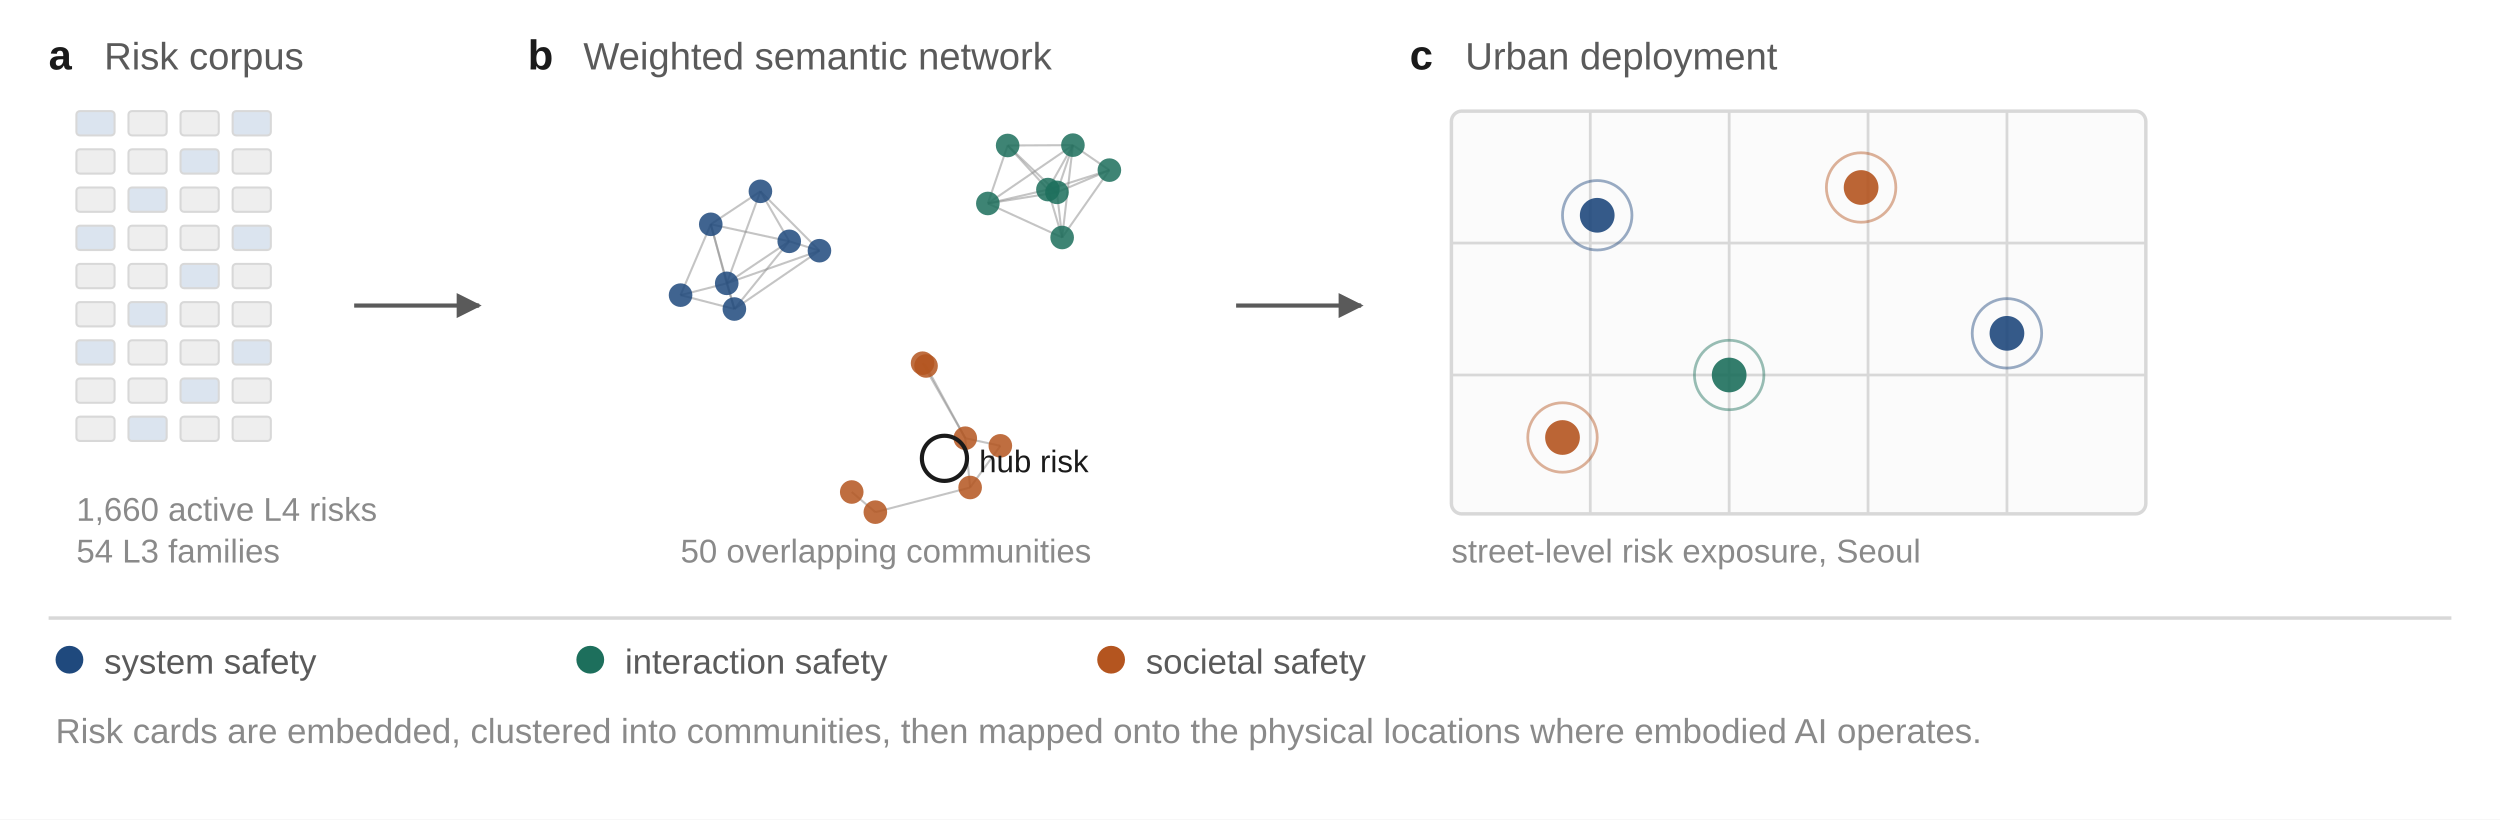
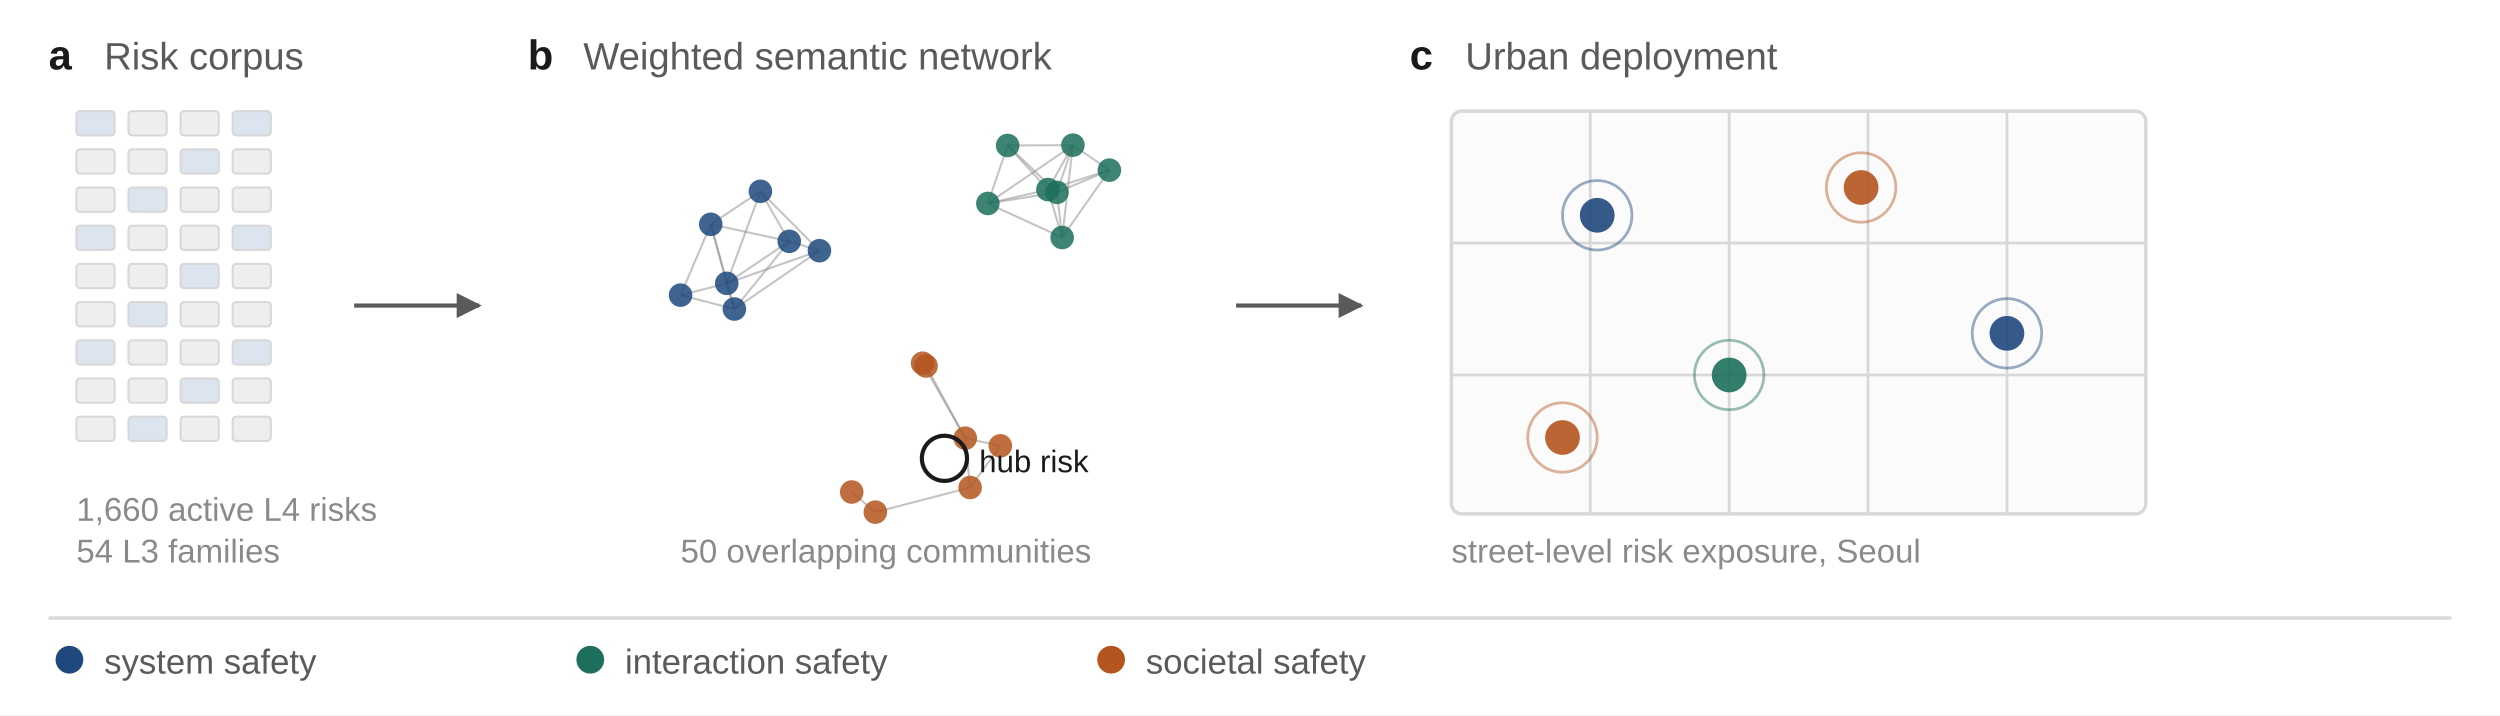
- <svg xmlns="http://www.w3.org/2000/svg" viewBox="0 0 720 236" width="100%" role="img" aria-labelledby="ti de">
-   <rect width="720" height="236" fill="#ffffff" />
+ <svg xmlns="http://www.w3.org/2000/svg" viewBox="0 0 720 206" width="100%" role="img" aria-labelledby="ti de">
+   <rect width="720" height="206" fill="#ffffff" />
  <defs>
    <marker id="ah" viewBox="0 0 10 10" refX="9" refY="5" markerWidth="6" markerHeight="6" orient="auto-start-reverse">
      <path d="M 0 0 L 10 5 L 0 10 z" fill="#5a5a5a" />
    </marker>
  </defs>
  <text x="14" y="20" font-family="-apple-system,BlinkMacSystemFont,Segoe UI,Helvetica Neue,Arial,sans-serif" font-size="12" fill="#1a1a1a" font-weight="700" text-anchor="start">a</text>
  <text x="30" y="20" font-family="-apple-system,BlinkMacSystemFont,Segoe UI,Helvetica Neue,Arial,sans-serif" font-size="11" fill="#5a5a5a" font-weight="400" text-anchor="start">Risk corpus</text>
  <rect x="22" y="32" width="11" height="7" rx="1" fill="#dbe4ef" stroke="#d8d8d8" stroke-width="0.6" />
  <rect x="37" y="32" width="11" height="7" rx="1" fill="#eeeeee" stroke="#d8d8d8" stroke-width="0.6" />
  <rect x="52" y="32" width="11" height="7" rx="1" fill="#eeeeee" stroke="#d8d8d8" stroke-width="0.6" />
  <rect x="67" y="32" width="11" height="7" rx="1" fill="#dbe4ef" stroke="#d8d8d8" stroke-width="0.6" />
  <rect x="22" y="43" width="11" height="7" rx="1" fill="#eeeeee" stroke="#d8d8d8" stroke-width="0.6" />
  <rect x="37" y="43" width="11" height="7" rx="1" fill="#eeeeee" stroke="#d8d8d8" stroke-width="0.6" />
  <rect x="52" y="43" width="11" height="7" rx="1" fill="#dbe4ef" stroke="#d8d8d8" stroke-width="0.6" />
  <rect x="67" y="43" width="11" height="7" rx="1" fill="#eeeeee" stroke="#d8d8d8" stroke-width="0.6" />
  <rect x="22" y="54" width="11" height="7" rx="1" fill="#eeeeee" stroke="#d8d8d8" stroke-width="0.6" />
  <rect x="37" y="54" width="11" height="7" rx="1" fill="#dbe4ef" stroke="#d8d8d8" stroke-width="0.6" />
  <rect x="52" y="54" width="11" height="7" rx="1" fill="#eeeeee" stroke="#d8d8d8" stroke-width="0.6" />
  <rect x="67" y="54" width="11" height="7" rx="1" fill="#eeeeee" stroke="#d8d8d8" stroke-width="0.6" />
  <rect x="22" y="65" width="11" height="7" rx="1" fill="#dbe4ef" stroke="#d8d8d8" stroke-width="0.6" />
  <rect x="37" y="65" width="11" height="7" rx="1" fill="#eeeeee" stroke="#d8d8d8" stroke-width="0.6" />
  <rect x="52" y="65" width="11" height="7" rx="1" fill="#eeeeee" stroke="#d8d8d8" stroke-width="0.6" />
  <rect x="67" y="65" width="11" height="7" rx="1" fill="#dbe4ef" stroke="#d8d8d8" stroke-width="0.6" />
  <rect x="22" y="76" width="11" height="7" rx="1" fill="#eeeeee" stroke="#d8d8d8" stroke-width="0.6" />
  <rect x="37" y="76" width="11" height="7" rx="1" fill="#eeeeee" stroke="#d8d8d8" stroke-width="0.6" />
  <rect x="52" y="76" width="11" height="7" rx="1" fill="#dbe4ef" stroke="#d8d8d8" stroke-width="0.6" />
  <rect x="67" y="76" width="11" height="7" rx="1" fill="#eeeeee" stroke="#d8d8d8" stroke-width="0.6" />
  <rect x="22" y="87" width="11" height="7" rx="1" fill="#eeeeee" stroke="#d8d8d8" stroke-width="0.6" />
  <rect x="37" y="87" width="11" height="7" rx="1" fill="#dbe4ef" stroke="#d8d8d8" stroke-width="0.6" />
  <rect x="52" y="87" width="11" height="7" rx="1" fill="#eeeeee" stroke="#d8d8d8" stroke-width="0.6" />
  <rect x="67" y="87" width="11" height="7" rx="1" fill="#eeeeee" stroke="#d8d8d8" stroke-width="0.6" />
  <rect x="22" y="98" width="11" height="7" rx="1" fill="#dbe4ef" stroke="#d8d8d8" stroke-width="0.6" />
  <rect x="37" y="98" width="11" height="7" rx="1" fill="#eeeeee" stroke="#d8d8d8" stroke-width="0.6" />
  <rect x="52" y="98" width="11" height="7" rx="1" fill="#eeeeee" stroke="#d8d8d8" stroke-width="0.6" />
  <rect x="67" y="98" width="11" height="7" rx="1" fill="#dbe4ef" stroke="#d8d8d8" stroke-width="0.6" />
  <rect x="22" y="109" width="11" height="7" rx="1" fill="#eeeeee" stroke="#d8d8d8" stroke-width="0.6" />
  <rect x="37" y="109" width="11" height="7" rx="1" fill="#eeeeee" stroke="#d8d8d8" stroke-width="0.6" />
  <rect x="52" y="109" width="11" height="7" rx="1" fill="#dbe4ef" stroke="#d8d8d8" stroke-width="0.6" />
  <rect x="67" y="109" width="11" height="7" rx="1" fill="#eeeeee" stroke="#d8d8d8" stroke-width="0.6" />
  <rect x="22" y="120" width="11" height="7" rx="1" fill="#eeeeee" stroke="#d8d8d8" stroke-width="0.6" />
  <rect x="37" y="120" width="11" height="7" rx="1" fill="#dbe4ef" stroke="#d8d8d8" stroke-width="0.6" />
  <rect x="52" y="120" width="11" height="7" rx="1" fill="#eeeeee" stroke="#d8d8d8" stroke-width="0.6" />
  <rect x="67" y="120" width="11" height="7" rx="1" fill="#eeeeee" stroke="#d8d8d8" stroke-width="0.6" />
  <text x="22" y="150" font-family="-apple-system,BlinkMacSystemFont,Segoe UI,Helvetica Neue,Arial,sans-serif" font-size="9.5" fill="#8a8a8a" font-weight="400" text-anchor="start">1,660 active L4 risks</text>
  <text x="22" y="162" font-family="-apple-system,BlinkMacSystemFont,Segoe UI,Helvetica Neue,Arial,sans-serif" font-size="9.5" fill="#8a8a8a" font-weight="400" text-anchor="start">54 L3 families</text>
  <line x1="102" y1="88" x2="138" y2="88" stroke="#5a5a5a" stroke-width="1.2" marker-end="url(#ah)" />
  <text x="152" y="20" font-family="-apple-system,BlinkMacSystemFont,Segoe UI,Helvetica Neue,Arial,sans-serif" font-size="12" fill="#1a1a1a" font-weight="700" text-anchor="start">b</text>
  <text x="168" y="20" font-family="-apple-system,BlinkMacSystemFont,Segoe UI,Helvetica Neue,Arial,sans-serif" font-size="11" fill="#5a5a5a" font-weight="400" text-anchor="start">Weighted semantic network</text>
  <line x1="211.5" y1="89.0" x2="196.0" y2="85.0" stroke="#8a8a8a" stroke-width="0.6" stroke-opacity="0.5" />
  <line x1="211.5" y1="89.0" x2="204.7" y2="64.6" stroke="#8a8a8a" stroke-width="0.6" stroke-opacity="0.5" />
  <line x1="211.5" y1="89.0" x2="236.0" y2="72.2" stroke="#8a8a8a" stroke-width="0.6" stroke-opacity="0.5" />
  <line x1="211.5" y1="89.0" x2="209.3" y2="81.6" stroke="#8a8a8a" stroke-width="0.6" stroke-opacity="0.5" />
  <line x1="211.5" y1="89.0" x2="227.3" y2="69.5" stroke="#8a8a8a" stroke-width="0.6" stroke-opacity="0.5" />
  <line x1="196.0" y1="85.0" x2="204.7" y2="64.6" stroke="#8a8a8a" stroke-width="0.6" stroke-opacity="0.5" />
  <line x1="196.0" y1="85.0" x2="209.3" y2="81.6" stroke="#8a8a8a" stroke-width="0.6" stroke-opacity="0.5" />
  <line x1="204.7" y1="64.6" x2="209.3" y2="81.6" stroke="#8a8a8a" stroke-width="0.6" stroke-opacity="0.5" />
  <line x1="204.7" y1="64.6" x2="227.3" y2="69.5" stroke="#8a8a8a" stroke-width="0.6" stroke-opacity="0.5" />
  <line x1="204.7" y1="64.6" x2="219.0" y2="55.1" stroke="#8a8a8a" stroke-width="0.6" stroke-opacity="0.5" />
  <line x1="236.0" y1="72.2" x2="209.3" y2="81.6" stroke="#8a8a8a" stroke-width="0.6" stroke-opacity="0.5" />
  <line x1="236.0" y1="72.2" x2="227.3" y2="69.5" stroke="#8a8a8a" stroke-width="0.6" stroke-opacity="0.5" />
  <line x1="236.0" y1="72.2" x2="219.0" y2="55.1" stroke="#8a8a8a" stroke-width="0.6" stroke-opacity="0.5" />
  <line x1="209.3" y1="81.6" x2="227.3" y2="69.5" stroke="#8a8a8a" stroke-width="0.6" stroke-opacity="0.5" />
  <line x1="209.3" y1="81.6" x2="219.0" y2="55.1" stroke="#8a8a8a" stroke-width="0.6" stroke-opacity="0.5" />
  <line x1="227.3" y1="69.5" x2="219.0" y2="55.1" stroke="#8a8a8a" stroke-width="0.6" stroke-opacity="0.5" />
  <line x1="301.8" y1="54.6" x2="290.2" y2="41.9" stroke="#8a8a8a" stroke-width="0.6" stroke-opacity="0.5" />
  <line x1="301.8" y1="54.6" x2="284.5" y2="58.6" stroke="#8a8a8a" stroke-width="0.6" stroke-opacity="0.5" />
  <line x1="301.8" y1="54.6" x2="304.4" y2="55.4" stroke="#8a8a8a" stroke-width="0.6" stroke-opacity="0.5" />
  <line x1="301.8" y1="54.6" x2="309.0" y2="41.8" stroke="#8a8a8a" stroke-width="0.6" stroke-opacity="0.5" />
  <line x1="301.8" y1="54.6" x2="305.9" y2="68.4" stroke="#8a8a8a" stroke-width="0.6" stroke-opacity="0.5" />
  <line x1="301.8" y1="54.6" x2="319.5" y2="49.0" stroke="#8a8a8a" stroke-width="0.6" stroke-opacity="0.5" />
  <line x1="290.2" y1="41.9" x2="284.5" y2="58.6" stroke="#8a8a8a" stroke-width="0.6" stroke-opacity="0.5" />
  <line x1="290.2" y1="41.9" x2="304.4" y2="55.4" stroke="#8a8a8a" stroke-width="0.6" stroke-opacity="0.5" />
  <line x1="290.2" y1="41.9" x2="309.0" y2="41.8" stroke="#8a8a8a" stroke-width="0.6" stroke-opacity="0.5" />
  <line x1="284.5" y1="58.6" x2="304.4" y2="55.4" stroke="#8a8a8a" stroke-width="0.6" stroke-opacity="0.5" />
  <line x1="284.5" y1="58.6" x2="309.0" y2="41.8" stroke="#8a8a8a" stroke-width="0.6" stroke-opacity="0.5" />
  <line x1="284.5" y1="58.6" x2="305.9" y2="68.4" stroke="#8a8a8a" stroke-width="0.6" stroke-opacity="0.5" />
  <line x1="304.4" y1="55.4" x2="309.0" y2="41.8" stroke="#8a8a8a" stroke-width="0.6" stroke-opacity="0.5" />
  <line x1="304.4" y1="55.4" x2="305.9" y2="68.4" stroke="#8a8a8a" stroke-width="0.6" stroke-opacity="0.5" />
  <line x1="304.4" y1="55.4" x2="319.5" y2="49.0" stroke="#8a8a8a" stroke-width="0.6" stroke-opacity="0.5" />
  <line x1="309.0" y1="41.8" x2="305.9" y2="68.4" stroke="#8a8a8a" stroke-width="0.6" stroke-opacity="0.5" />
  <line x1="309.0" y1="41.8" x2="319.5" y2="49.0" stroke="#8a8a8a" stroke-width="0.6" stroke-opacity="0.5" />
  <line x1="305.9" y1="68.4" x2="319.5" y2="49.0" stroke="#8a8a8a" stroke-width="0.6" stroke-opacity="0.5" />
  <line x1="266.7" y1="105.4" x2="265.7" y2="104.6" stroke="#8a8a8a" stroke-width="0.6" stroke-opacity="0.5" />
  <line x1="266.7" y1="105.4" x2="278.0" y2="126.2" stroke="#8a8a8a" stroke-width="0.6" stroke-opacity="0.5" />
  <line x1="265.7" y1="104.6" x2="278.0" y2="126.2" stroke="#8a8a8a" stroke-width="0.6" stroke-opacity="0.5" />
  <line x1="252.1" y1="147.5" x2="245.3" y2="141.7" stroke="#8a8a8a" stroke-width="0.6" stroke-opacity="0.5" />
  <line x1="252.1" y1="147.5" x2="279.4" y2="140.4" stroke="#8a8a8a" stroke-width="0.6" stroke-opacity="0.5" />
  <line x1="278.0" y1="126.2" x2="279.4" y2="140.4" stroke="#8a8a8a" stroke-width="0.6" stroke-opacity="0.5" />
  <line x1="278.0" y1="126.2" x2="288.1" y2="128.4" stroke="#8a8a8a" stroke-width="0.6" stroke-opacity="0.5" />
  <line x1="279.4" y1="140.4" x2="288.1" y2="128.4" stroke="#8a8a8a" stroke-width="0.6" stroke-opacity="0.5" />
  <circle cx="211.5" cy="89.0" r="3.4" fill="#1f497d" fill-opacity="0.85" />
  <circle cx="196.0" cy="85.0" r="3.4" fill="#1f497d" fill-opacity="0.85" />
  <circle cx="204.7" cy="64.6" r="3.4" fill="#1f497d" fill-opacity="0.85" />
  <circle cx="236.0" cy="72.2" r="3.4" fill="#1f497d" fill-opacity="0.85" />
  <circle cx="209.3" cy="81.6" r="3.4" fill="#1f497d" fill-opacity="0.85" />
  <circle cx="227.3" cy="69.5" r="3.4" fill="#1f497d" fill-opacity="0.85" />
  <circle cx="219.0" cy="55.1" r="3.4" fill="#1f497d" fill-opacity="0.85" />
  <circle cx="301.8" cy="54.6" r="3.4" fill="#1d6f5c" fill-opacity="0.85" />
  <circle cx="290.2" cy="41.9" r="3.4" fill="#1d6f5c" fill-opacity="0.85" />
  <circle cx="284.5" cy="58.6" r="3.4" fill="#1d6f5c" fill-opacity="0.85" />
  <circle cx="304.4" cy="55.4" r="3.4" fill="#1d6f5c" fill-opacity="0.85" />
  <circle cx="309.0" cy="41.8" r="3.4" fill="#1d6f5c" fill-opacity="0.85" />
  <circle cx="305.9" cy="68.4" r="3.4" fill="#1d6f5c" fill-opacity="0.85" />
  <circle cx="319.5" cy="49.0" r="3.4" fill="#1d6f5c" fill-opacity="0.85" />
  <circle cx="266.7" cy="105.4" r="3.4" fill="#b4551f" fill-opacity="0.85" />
  <circle cx="265.7" cy="104.6" r="3.4" fill="#b4551f" fill-opacity="0.85" />
  <circle cx="252.1" cy="147.5" r="3.4" fill="#b4551f" fill-opacity="0.85" />
  <circle cx="245.3" cy="141.7" r="3.4" fill="#b4551f" fill-opacity="0.85" />
  <circle cx="278.0" cy="126.2" r="3.4" fill="#b4551f" fill-opacity="0.85" />
  <circle cx="279.4" cy="140.4" r="3.4" fill="#b4551f" fill-opacity="0.85" />
  <circle cx="288.1" cy="128.4" r="3.4" fill="#b4551f" fill-opacity="0.85" />
  <circle cx="272" cy="132" r="6.5" fill="none" stroke="#1a1a1a" stroke-width="1.2" />
  <text x="282" y="136" font-family="-apple-system,BlinkMacSystemFont,Segoe UI,Helvetica Neue,Arial,sans-serif" font-size="9" fill="#1a1a1a" font-weight="400" text-anchor="start">hub risk</text>
  <text x="196" y="162" font-family="-apple-system,BlinkMacSystemFont,Segoe UI,Helvetica Neue,Arial,sans-serif" font-size="9.5" fill="#8a8a8a" font-weight="400" text-anchor="start">50 overlapping communities</text>
  <line x1="356" y1="88" x2="392" y2="88" stroke="#5a5a5a" stroke-width="1.2" marker-end="url(#ah)" />
  <text x="406" y="20" font-family="-apple-system,BlinkMacSystemFont,Segoe UI,Helvetica Neue,Arial,sans-serif" font-size="12" fill="#1a1a1a" font-weight="700" text-anchor="start">c</text>
  <text x="422" y="20" font-family="-apple-system,BlinkMacSystemFont,Segoe UI,Helvetica Neue,Arial,sans-serif" font-size="11" fill="#5a5a5a" font-weight="400" text-anchor="start">Urban deployment</text>
  <rect x="418" y="32" width="200" height="116" rx="3" fill="#fbfbfb" stroke="#d8d8d8" stroke-width="1" />
  <line x1="458" y1="32" x2="458" y2="148" stroke="#d8d8d8" stroke-width="0.8" />
  <line x1="498" y1="32" x2="498" y2="148" stroke="#d8d8d8" stroke-width="0.8" />
  <line x1="538" y1="32" x2="538" y2="148" stroke="#d8d8d8" stroke-width="0.8" />
  <line x1="578" y1="32" x2="578" y2="148" stroke="#d8d8d8" stroke-width="0.8" />
  <line x1="418" y1="70" x2="618" y2="70" stroke="#d8d8d8" stroke-width="0.8" />
  <line x1="418" y1="108" x2="618" y2="108" stroke="#d8d8d8" stroke-width="0.8" />
  <circle cx="460" cy="62" r="5" fill="#1f497d" fill-opacity="0.9" />
  <circle cx="460" cy="62" r="10" fill="none" stroke="#1f497d" stroke-width="0.8" stroke-opacity="0.45" />
  <circle cx="536" cy="54" r="5" fill="#b4551f" fill-opacity="0.9" />
  <circle cx="536" cy="54" r="10" fill="none" stroke="#b4551f" stroke-width="0.8" stroke-opacity="0.45" />
  <circle cx="498" cy="108" r="5" fill="#1d6f5c" fill-opacity="0.9" />
  <circle cx="498" cy="108" r="10" fill="none" stroke="#1d6f5c" stroke-width="0.8" stroke-opacity="0.45" />
  <circle cx="578" cy="96" r="5" fill="#1f497d" fill-opacity="0.9" />
  <circle cx="578" cy="96" r="10" fill="none" stroke="#1f497d" stroke-width="0.8" stroke-opacity="0.45" />
  <circle cx="450" cy="126" r="5" fill="#b4551f" fill-opacity="0.9" />
  <circle cx="450" cy="126" r="10" fill="none" stroke="#b4551f" stroke-width="0.8" stroke-opacity="0.45" />
  <text x="418" y="162" font-family="-apple-system,BlinkMacSystemFont,Segoe UI,Helvetica Neue,Arial,sans-serif" font-size="9.5" fill="#8a8a8a" font-weight="400" text-anchor="start">street-level risk exposure, Seoul</text>
  <line x1="14" y1="178" x2="706" y2="178" stroke="#d8d8d8" stroke-width="1" />
  <circle cx="20" cy="190" r="4" fill="#1f497d" />
  <text x="30" y="194" font-family="-apple-system,BlinkMacSystemFont,Segoe UI,Helvetica Neue,Arial,sans-serif" font-size="10" fill="#5a5a5a" font-weight="400" text-anchor="start">system safety</text>
  <circle cx="170" cy="190" r="4" fill="#1d6f5c" />
  <text x="180" y="194" font-family="-apple-system,BlinkMacSystemFont,Segoe UI,Helvetica Neue,Arial,sans-serif" font-size="10" fill="#5a5a5a" font-weight="400" text-anchor="start">interaction safety</text>
  <circle cx="320" cy="190" r="4" fill="#b4551f" />
  <text x="330" y="194" font-family="-apple-system,BlinkMacSystemFont,Segoe UI,Helvetica Neue,Arial,sans-serif" font-size="10" fill="#5a5a5a" font-weight="400" text-anchor="start">societal safety</text>
-   <text x="16" y="214" font-family="-apple-system,BlinkMacSystemFont,Segoe UI,Helvetica Neue,Arial,sans-serif" font-size="10" fill="#8a8a8a" font-weight="400" text-anchor="start">Risk cards are embedded, clustered into communities, then mapped onto the physical locations where embodied AI operates.</text>
</svg>
